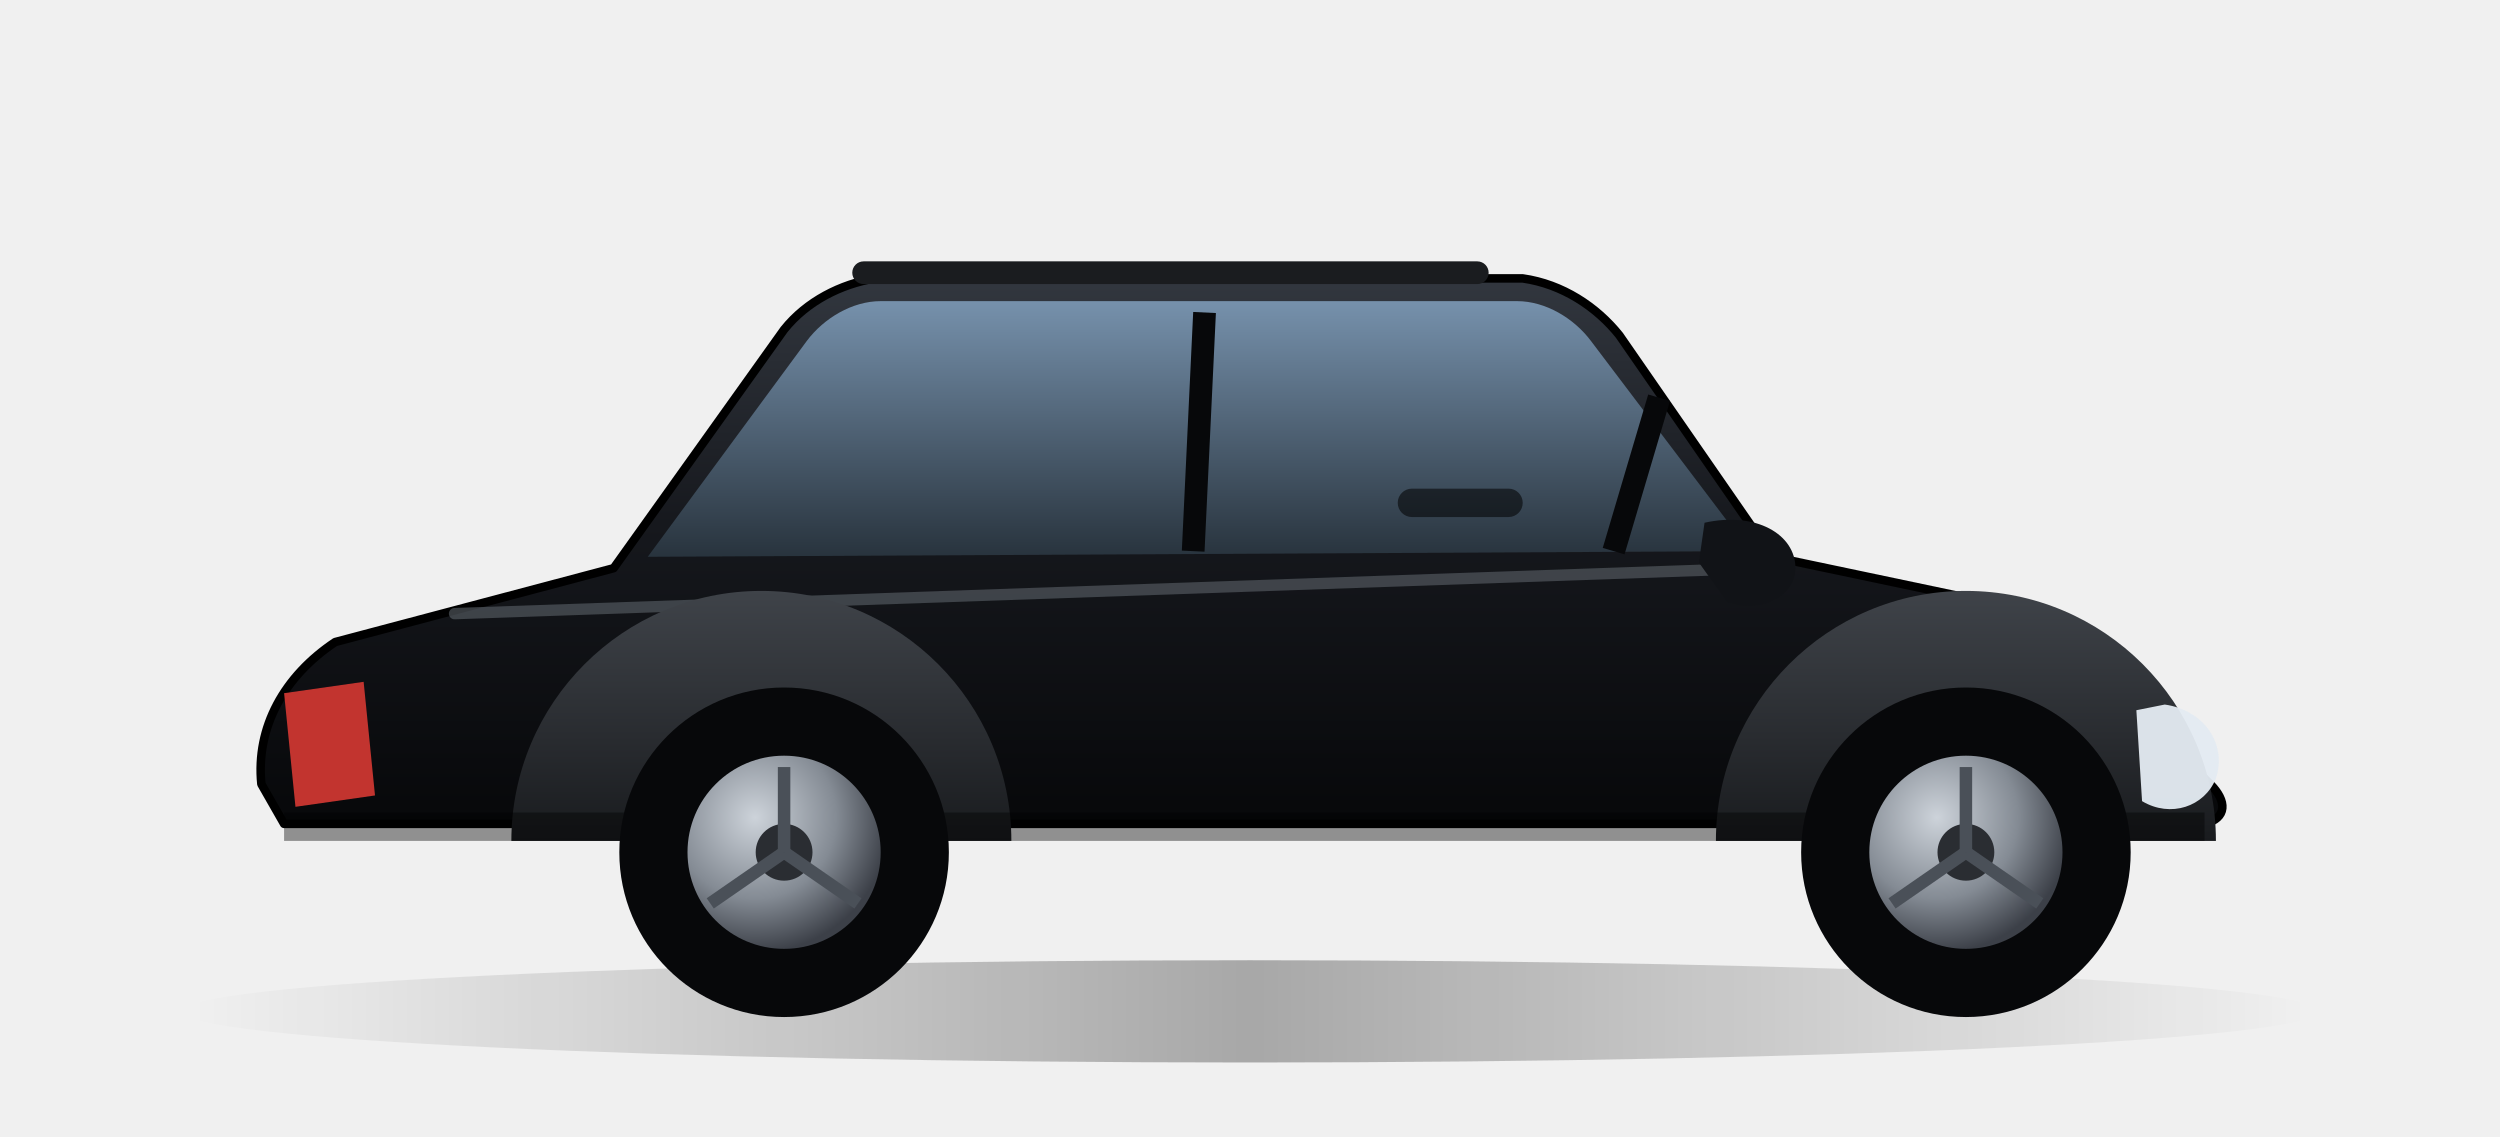
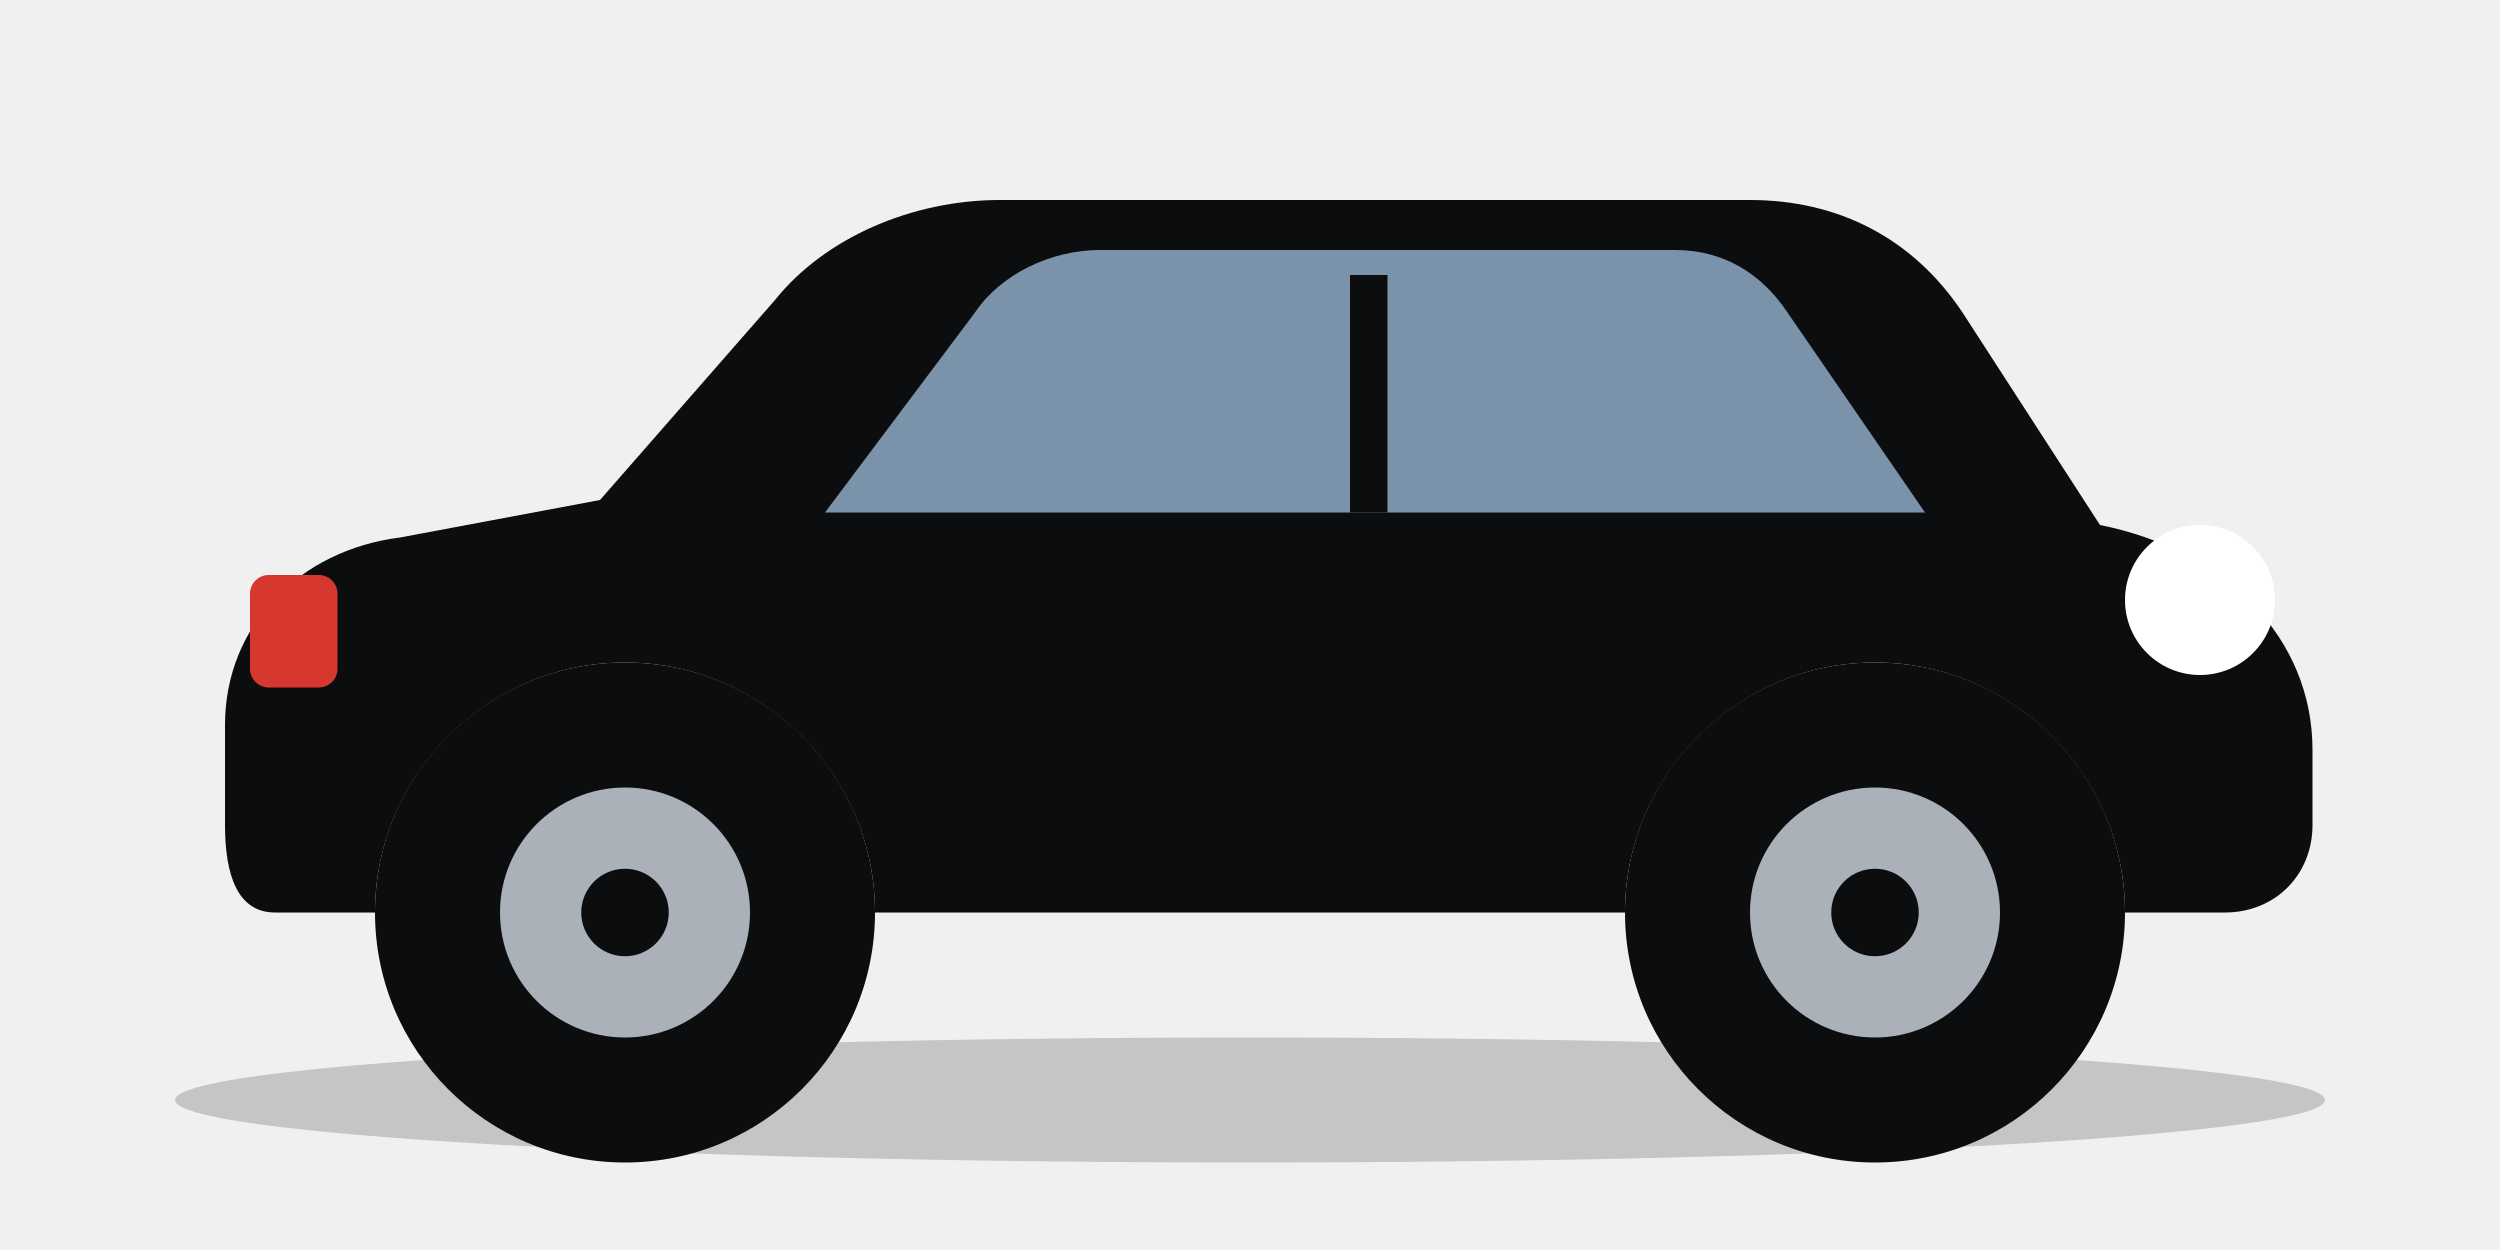
- <svg xmlns="http://www.w3.org/2000/svg" viewBox="0 0 440 200" width="440" height="200" role="img" aria-label="SUV électrique noir">
-   <defs>
-     <linearGradient id="carrosserie" x1="0" y1="0" x2="0" y2="1">
-       <stop offset="0%" stop-color="#32373f" />
-       <stop offset="45%" stop-color="#16181d" />
-       <stop offset="100%" stop-color="#07080a" />
-     </linearGradient>
-     <linearGradient id="vitres" x1="0" y1="0" x2="0" y2="1">
-       <stop offset="0%" stop-color="#7691ac" />
-       <stop offset="100%" stop-color="#28333d" />
-     </linearGradient>
-     <linearGradient id="cladding" x1="0" y1="0" x2="0" y2="1">
-       <stop offset="0%" stop-color="#3f4349" />
-       <stop offset="100%" stop-color="#191b1e" />
-     </linearGradient>
-     <radialGradient id="jante" cx="35%" cy="32%" r="70%">
-       <stop offset="0%" stop-color="#cdd3da" />
-       <stop offset="60%" stop-color="#848b94" />
-       <stop offset="100%" stop-color="#3c4048" />
-     </radialGradient>
-     <linearGradient id="sol" x1="0" y1="0" x2="1" y2="0">
-       <stop offset="0%" stop-color="#000000" stop-opacity="0" />
-       <stop offset="50%" stop-color="#000000" stop-opacity="0.3" />
-       <stop offset="100%" stop-color="#000000" stop-opacity="0" />
-     </linearGradient>
-   </defs>
-   <ellipse cx="220" cy="178" rx="188" ry="9" fill="url(#sol)" />
-   <path d="M50,145            L46,138            C45,128 50,119 59,113            L108,100            L138,58            C142,53 148,50 154,49            L268,49            C275,50 281,54 285,59            L312,98            L350,106            C362,109 371,116 377,126            L389,138            C392,141 392,144 388,145            L50,145 Z" fill="url(#carrosserie)" stroke="#000000" stroke-width="1.5" stroke-linejoin="round" />
-   <path d="M114,98            L142,60            C145,56 150,53 155,53            L267,53            C272,53 277,56 280,60            L308,97 Z" fill="url(#vitres)" />
-   <path d="M212,55 L210,97" stroke="#07080a" stroke-width="4" />
-   <path d="M292,70 L284,97" stroke="#07080a" stroke-width="4" />
-   <rect x="150" y="46" width="112" height="4" rx="2" fill="#1a1c1f" />
-   <path d="M80,108 L310,100" stroke="#5b6269" stroke-width="2" opacity="0.6" stroke-linecap="round" />
-   <path d="M90,148 a44,44 0 0 1 88,0 Z" fill="url(#cladding)" />
-   <path d="M302,148 a44,44 0 0 1 88,0 Z" fill="url(#cladding)" />
-   <rect x="50" y="143" width="338" height="5" fill="#000000" opacity="0.4" />
-   <rect x="246" y="86" width="22" height="5" rx="2.5" fill="#000000" opacity="0.55" />
-   <path d="M300,92 C309,90 316,94 316,100 C316,105 310,108 304,106 L299,99 Z" fill="#111317" />
-   <path d="M381,124 C388,125 392,131 390,137 C388,142 382,144 377,141 L376,125 Z" fill="#e4ebf2" opacity="0.95" />
-   <path d="M50,122 L64,120 L66,140 L52,142 Z" fill="#c2342f" />
-   <circle cx="138" cy="150" r="29" fill="#07080a" />
-   <circle cx="138" cy="150" r="17" fill="url(#jante)" />
-   <circle cx="138" cy="150" r="5" fill="#2a2d32" />
-   <g stroke="#4a5058" stroke-width="2.2">
-     <line x1="138" y1="150" x2="138" y2="135" />
-     <line x1="138" y1="150" x2="151" y2="159" />
-     <line x1="138" y1="150" x2="125" y2="159" />
-   </g>
-   <circle cx="346" cy="150" r="29" fill="#07080a" />
-   <circle cx="346" cy="150" r="17" fill="url(#jante)" />
-   <circle cx="346" cy="150" r="5" fill="#2a2d32" />
-   <g stroke="#4a5058" stroke-width="2.2">
-     <line x1="346" y1="150" x2="346" y2="135" />
-     <line x1="346" y1="150" x2="359" y2="159" />
-     <line x1="346" y1="150" x2="333" y2="159" />
-   </g>
+ <svg xmlns="http://www.w3.org/2000/svg" viewBox="0 0 200 100" width="200" height="100" role="img" aria-label="SUV électrique noir">
+   <ellipse cx="100" cy="88" rx="86" ry="5" fill="#000000" opacity="0.18" />
+   <path d="M18,66            L18,58 C18,50 24,44 32,43            L48,40            L62,24 C66,19 73,16 80,16            L140,16 C147,16 153,19 157,25            L168,42            C178,44 185,51 185,60            L185,66            C185,70 182,73 178,73            L170,73            C170,62 161,53 150,53            C139,53 130,62 130,73            L70,73            C70,62 61,53 50,53            C39,53 30,62 30,73            L22,73            C19,73 18,70 18,66 Z" fill="#0c0d0f" />
+   <path d="M66,41 L78,25 C80,22 84,20 88,20 L134,20 C138,20 141,22 143,25 L154,41 Z" fill="#7a93ab" />
+   <rect x="108" y="22" width="3" height="19" fill="#0c0d0f" />
+   <rect x="78" y="17" width="58" height="3" rx="1.5" fill="#0c0d0f" />
+   <circle cx="176" cy="48" r="6" fill="#ffffff" />
+   <rect x="20" y="46" width="7" height="9" rx="1.5" fill="#d6372f" />
+   <circle cx="50" cy="73" r="20" fill="#0c0d0f" />
+   <circle cx="50" cy="73" r="10" fill="#aab1b9" />
+   <circle cx="50" cy="73" r="3.5" fill="#0c0d0f" />
+   <circle cx="150" cy="73" r="20" fill="#0c0d0f" />
+   <circle cx="150" cy="73" r="10" fill="#aab1b9" />
+   <circle cx="150" cy="73" r="3.5" fill="#0c0d0f" />
</svg>
